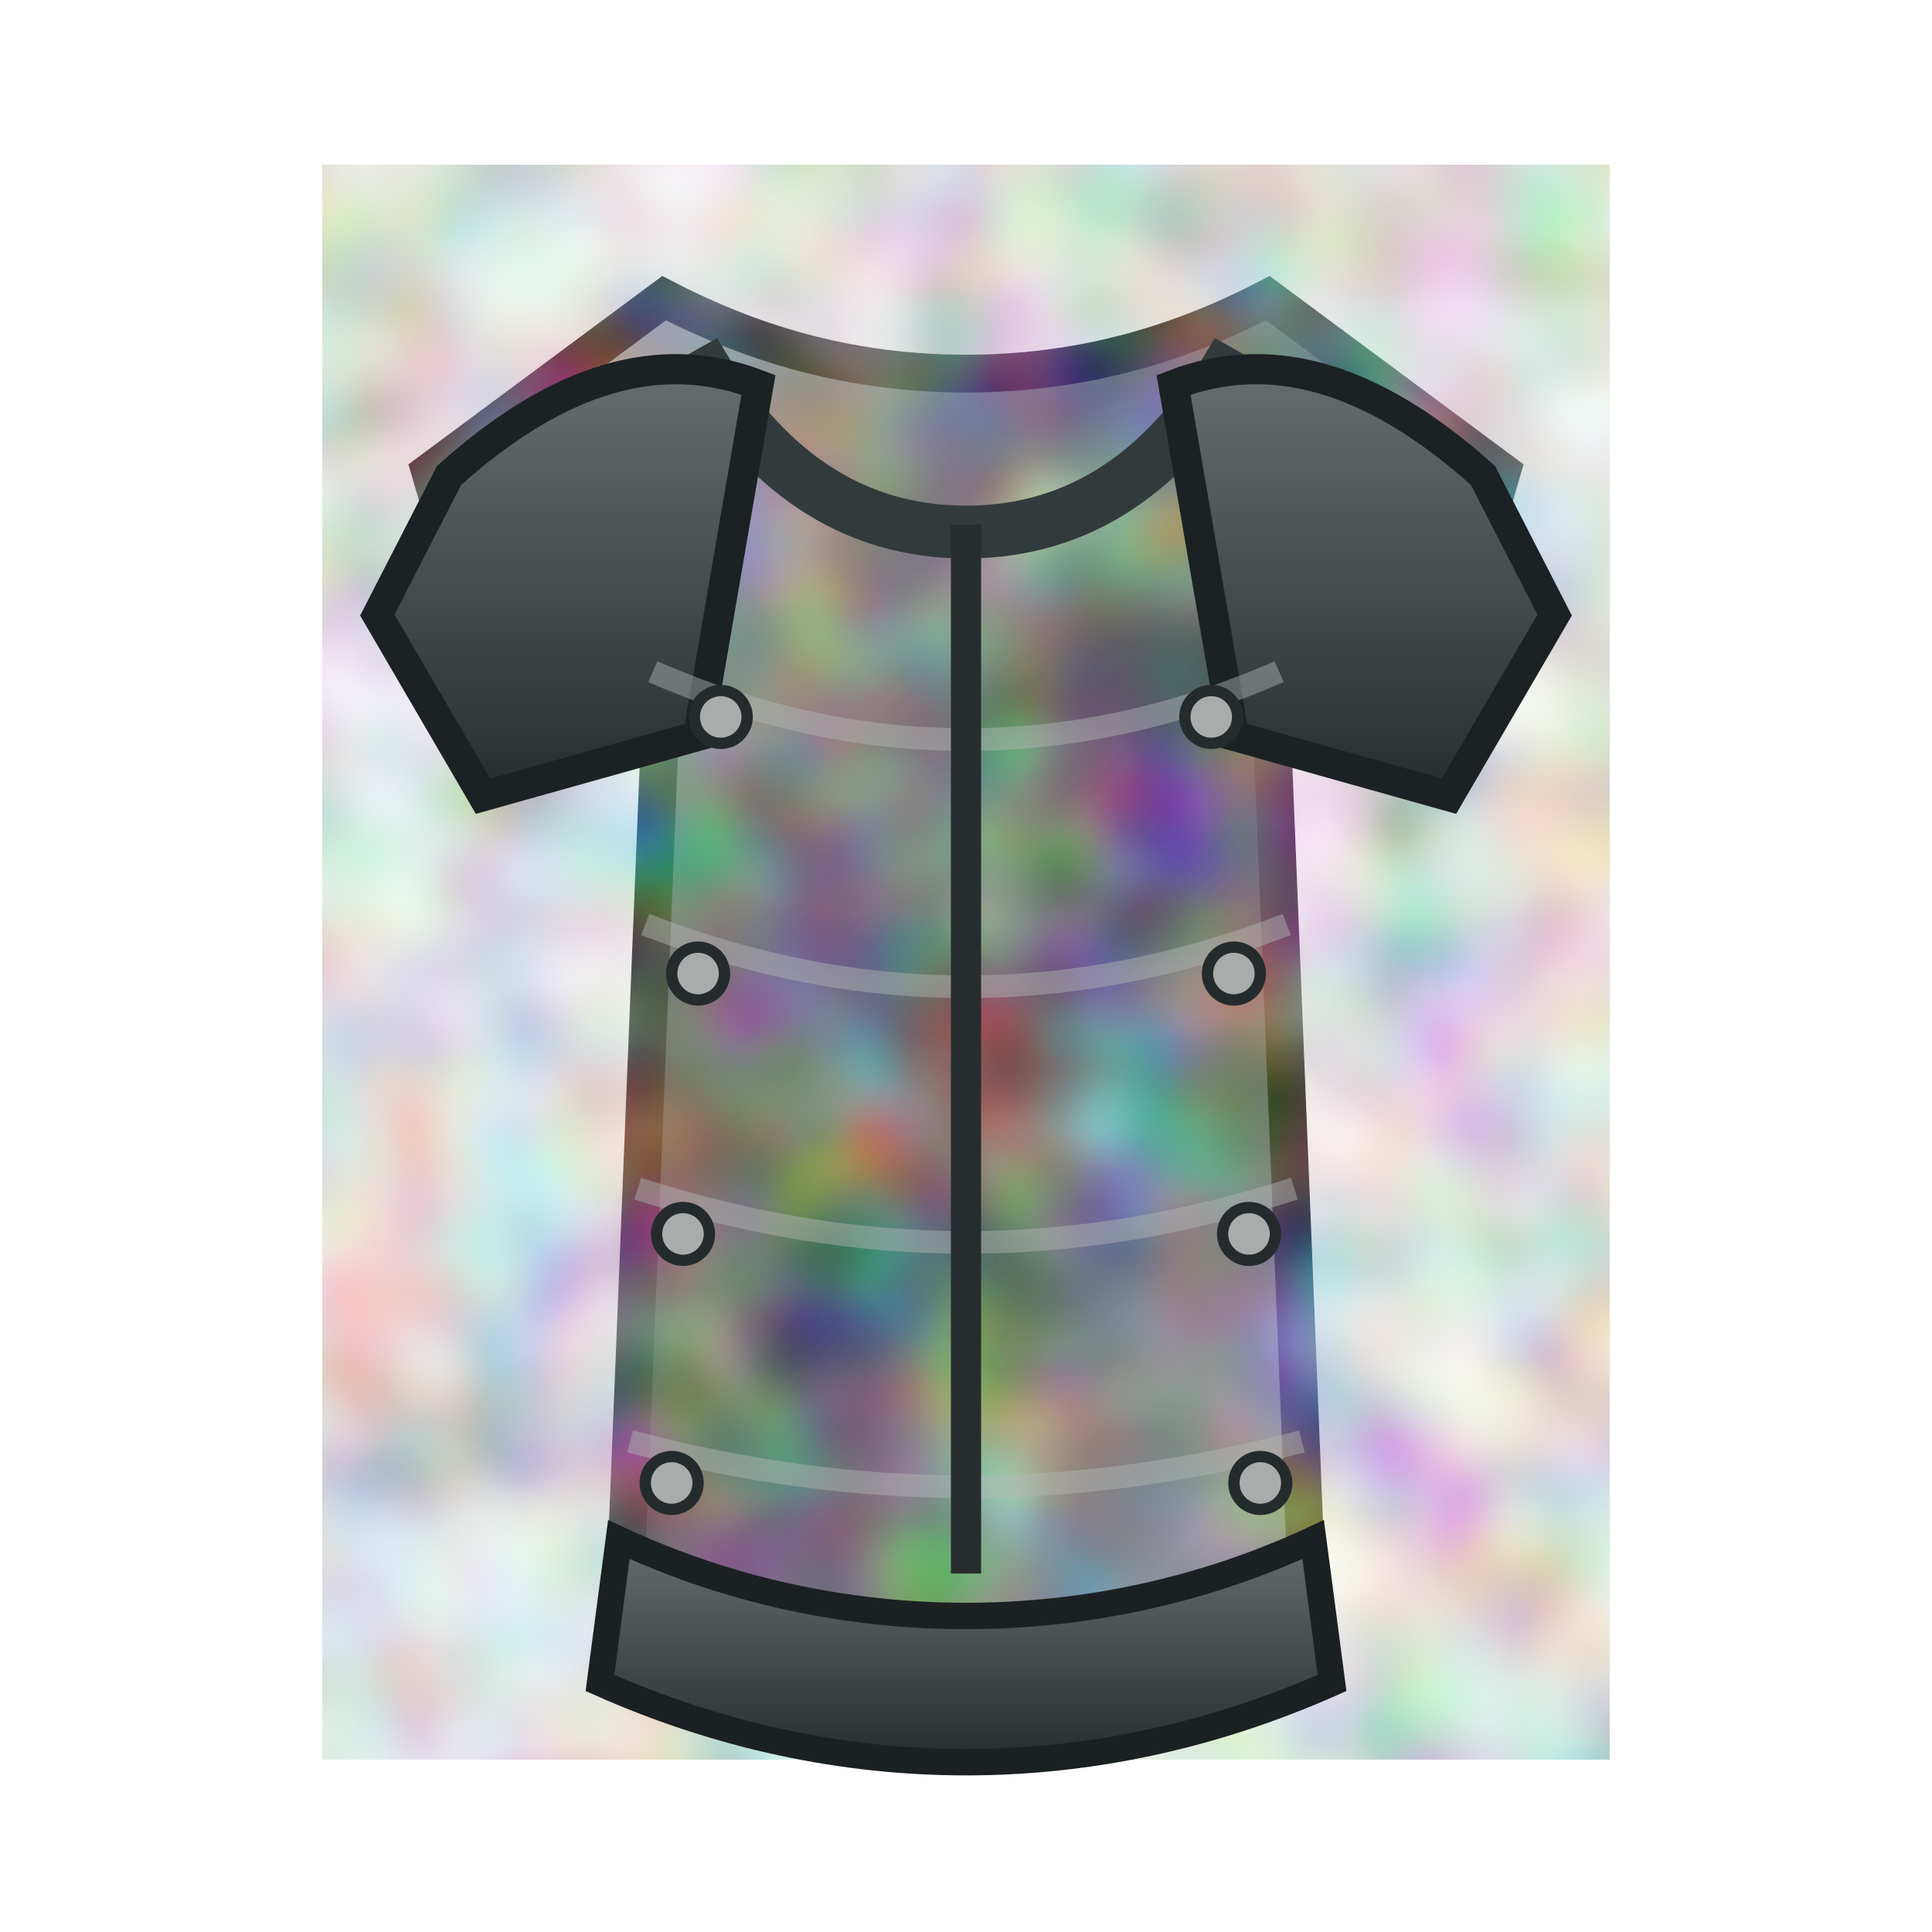
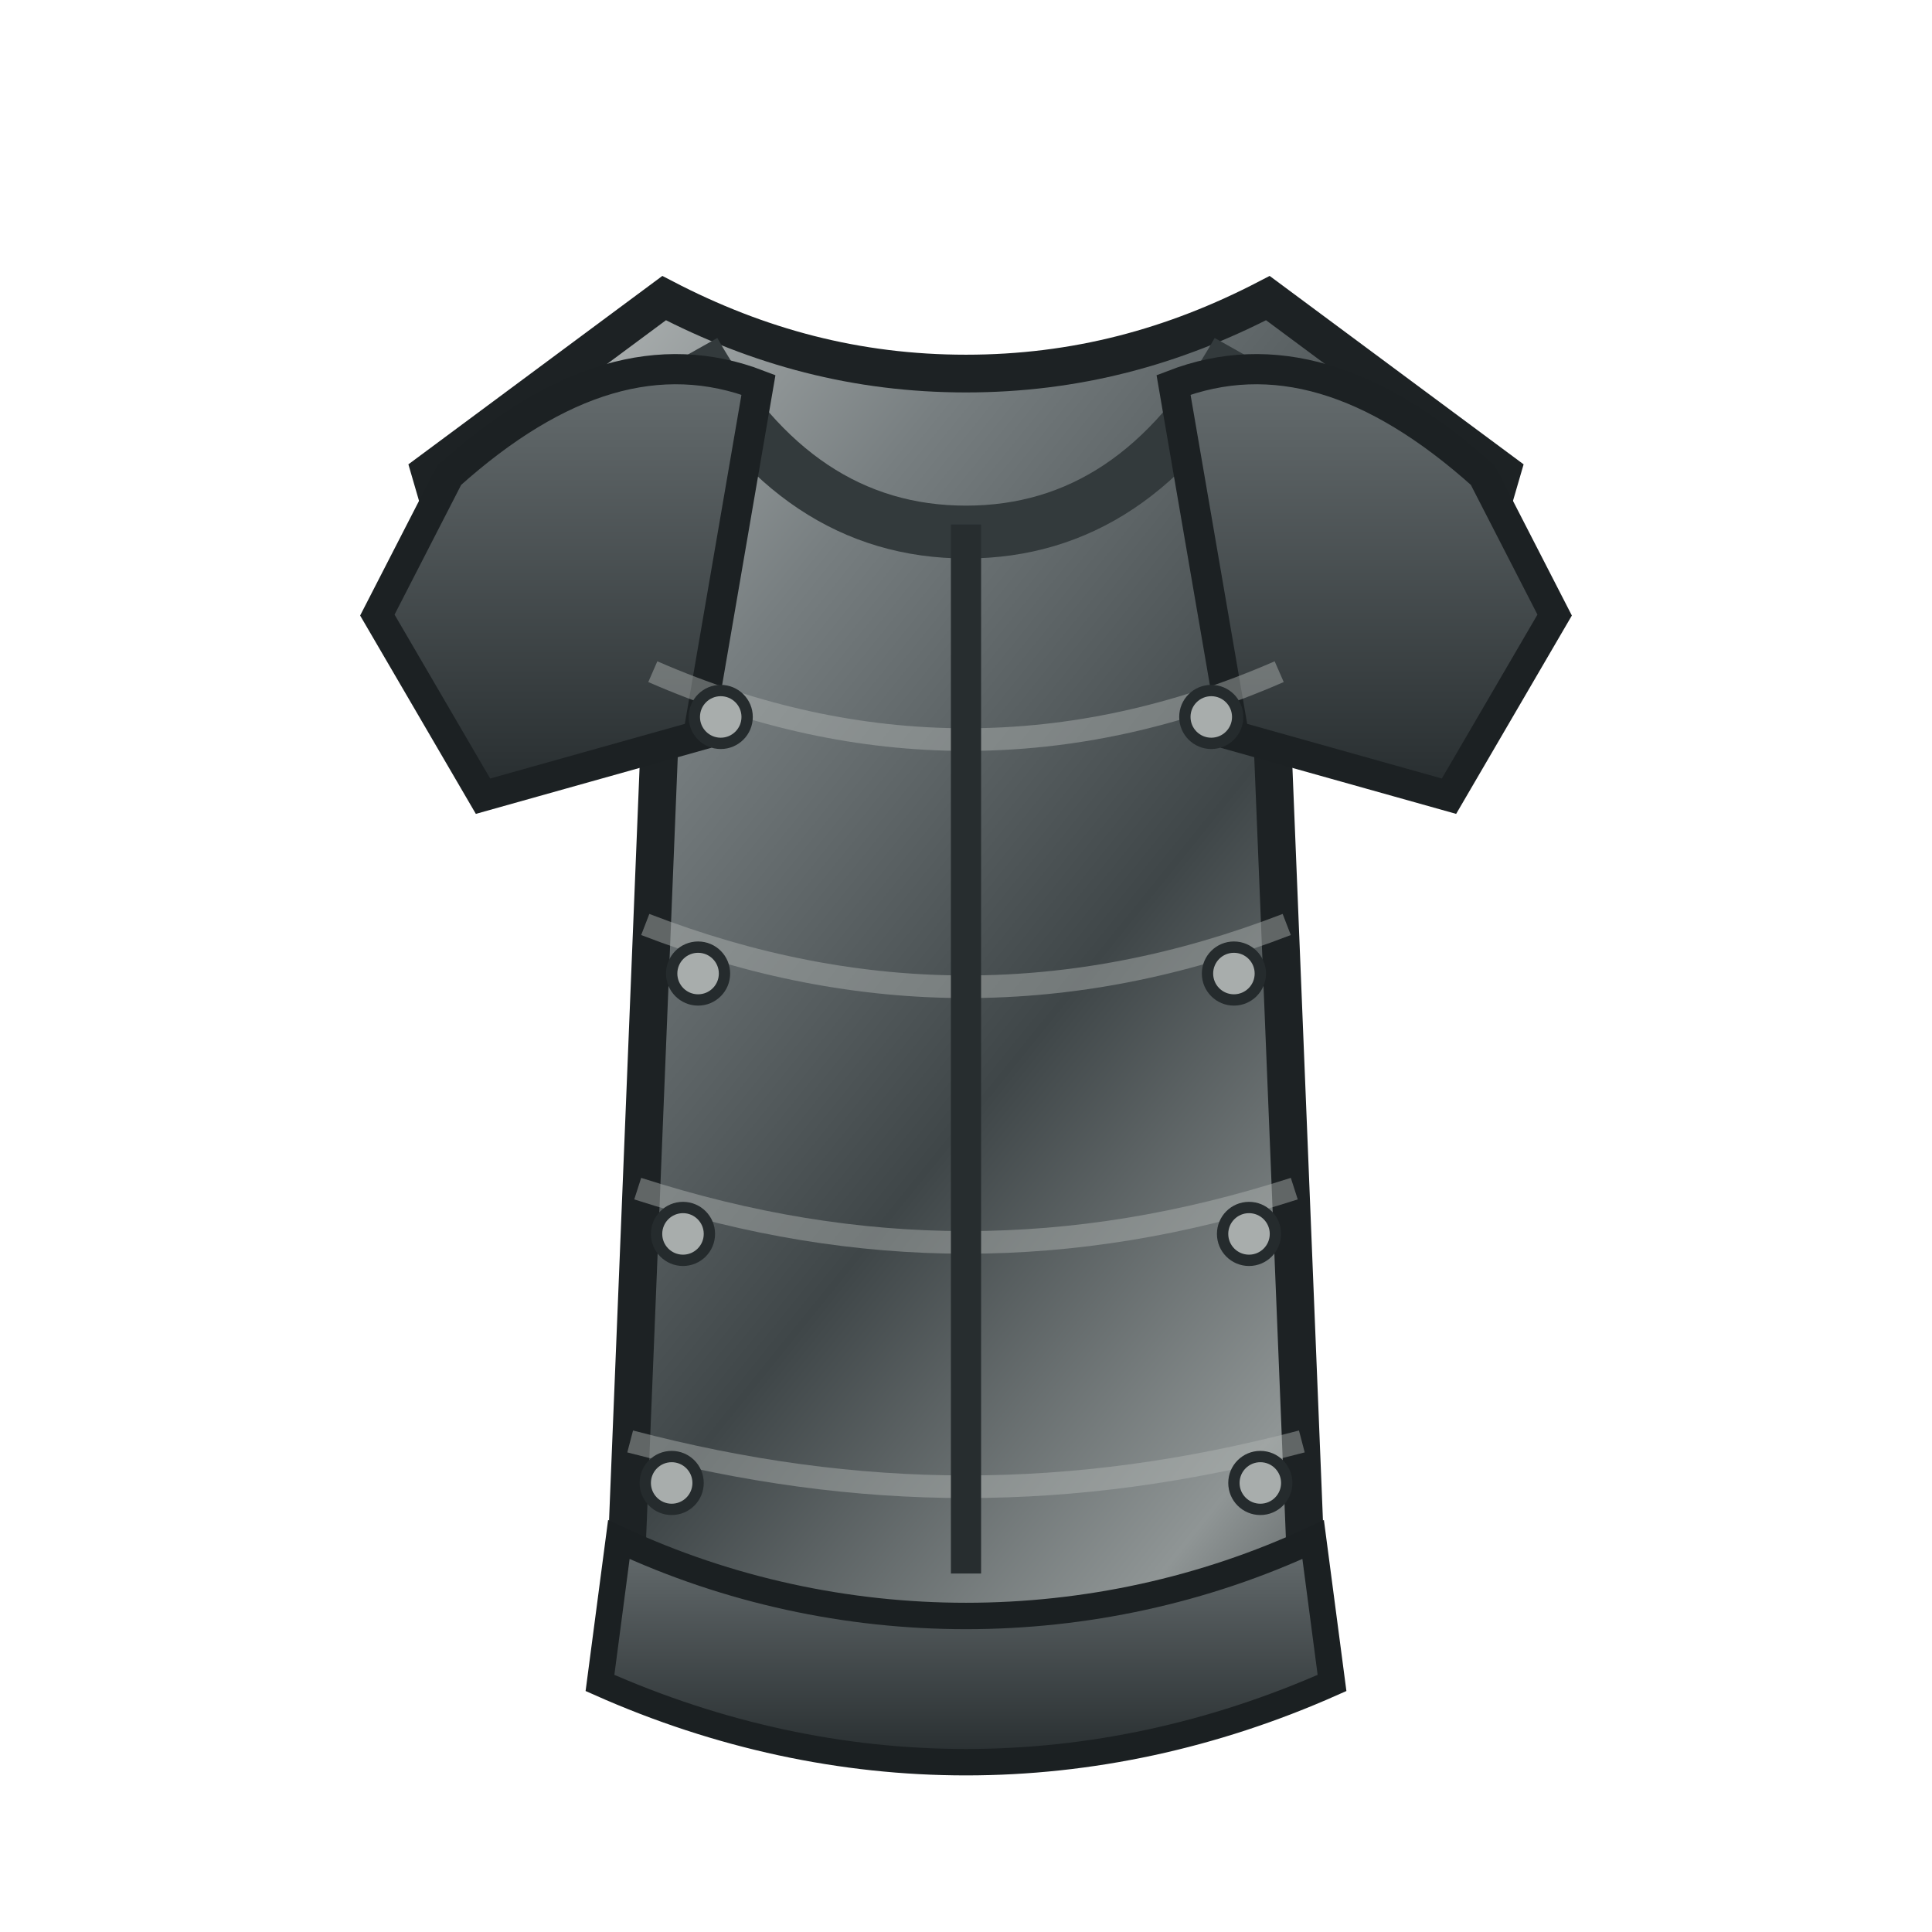
<svg xmlns="http://www.w3.org/2000/svg" viewBox="0 0 512 512">
  <defs>
    <linearGradient id="plate" x1="0" y1="0" x2="1" y2="1">
      <stop offset="0" stop-color="#c2c6c5" />
      <stop offset=".28" stop-color="#777e80" />
      <stop offset=".56" stop-color="#3f4648" />
      <stop offset=".82" stop-color="#8f9595" />
      <stop offset="1" stop-color="#292f31" />
    </linearGradient>
    <linearGradient id="dark" x1="0" y1="0" x2="0" y2="1">
      <stop offset="0" stop-color="#666d6f" />
      <stop offset="1" stop-color="#272d2f" />
    </linearGradient>
-     <filter id="metal" x="-10%" y="-10%" width="120%" height="120%">
-       <feTurbulence type="fractalNoise" baseFrequency=".025" numOctaves="2" seed="17" result="n" />
-       <feBlend in="SourceGraphic" in2="n" mode="soft-light" />
-     </filter>
  </defs>
-   <path d="M176 79c25 13 51 20 80 20s55-7 80-20l62 46-23 79-38-13 9 222c-56 24-124 24-180 0l9-222-38 13-23-79Z" fill="url(#plate)" stroke="#1d2224" stroke-width="10" filter="url(#metal)" />
+   <path d="M176 79c25 13 51 20 80 20s55-7 80-20l62 46-23 79-38-13 9 222c-56 24-124 24-180 0l9-222-38 13-23-79Z" fill="url(#plate)" stroke="#1d2224" stroke-width="10" />
  <path d="M184 93c18 32 42 48 72 48s54-16 72-48" fill="none" stroke="#333a3c" stroke-width="14" />
  <path d="M119 126c29-26 56-34 82-24l-16 93-57 16-28-48Z" fill="url(#dark)" stroke="#1c2123" stroke-width="8" />
  <path d="M393 126c-29-26-56-34-82-24l16 93 57 16 28-48Z" fill="url(#dark)" stroke="#1c2123" stroke-width="8" />
  <path d="M173 178c55 24 111 24 166 0M171 245c57 22 113 22 170 0M169 315c59 19 115 19 174 0M167 382c61 16 117 16 178 0" fill="none" stroke="#b3b7b6" stroke-width="6" opacity=".45" />
  <path d="M256 139v278" stroke="#272d2f" stroke-width="8" />
  <g fill="#a8adac" stroke="#252b2d" stroke-width="3">
    <circle cx="191" cy="190" r="7" />
    <circle cx="321" cy="190" r="7" />
    <circle cx="185" cy="258" r="7" />
    <circle cx="327" cy="258" r="7" />
    <circle cx="181" cy="327" r="7" />
    <circle cx="331" cy="327" r="7" />
    <circle cx="178" cy="393" r="7" />
    <circle cx="334" cy="393" r="7" />
  </g>
  <path d="M164 408c58 27 126 27 184 0l5 38c-63 28-131 28-194 0Z" fill="url(#dark)" stroke="#1b2022" stroke-width="7" />
</svg>
